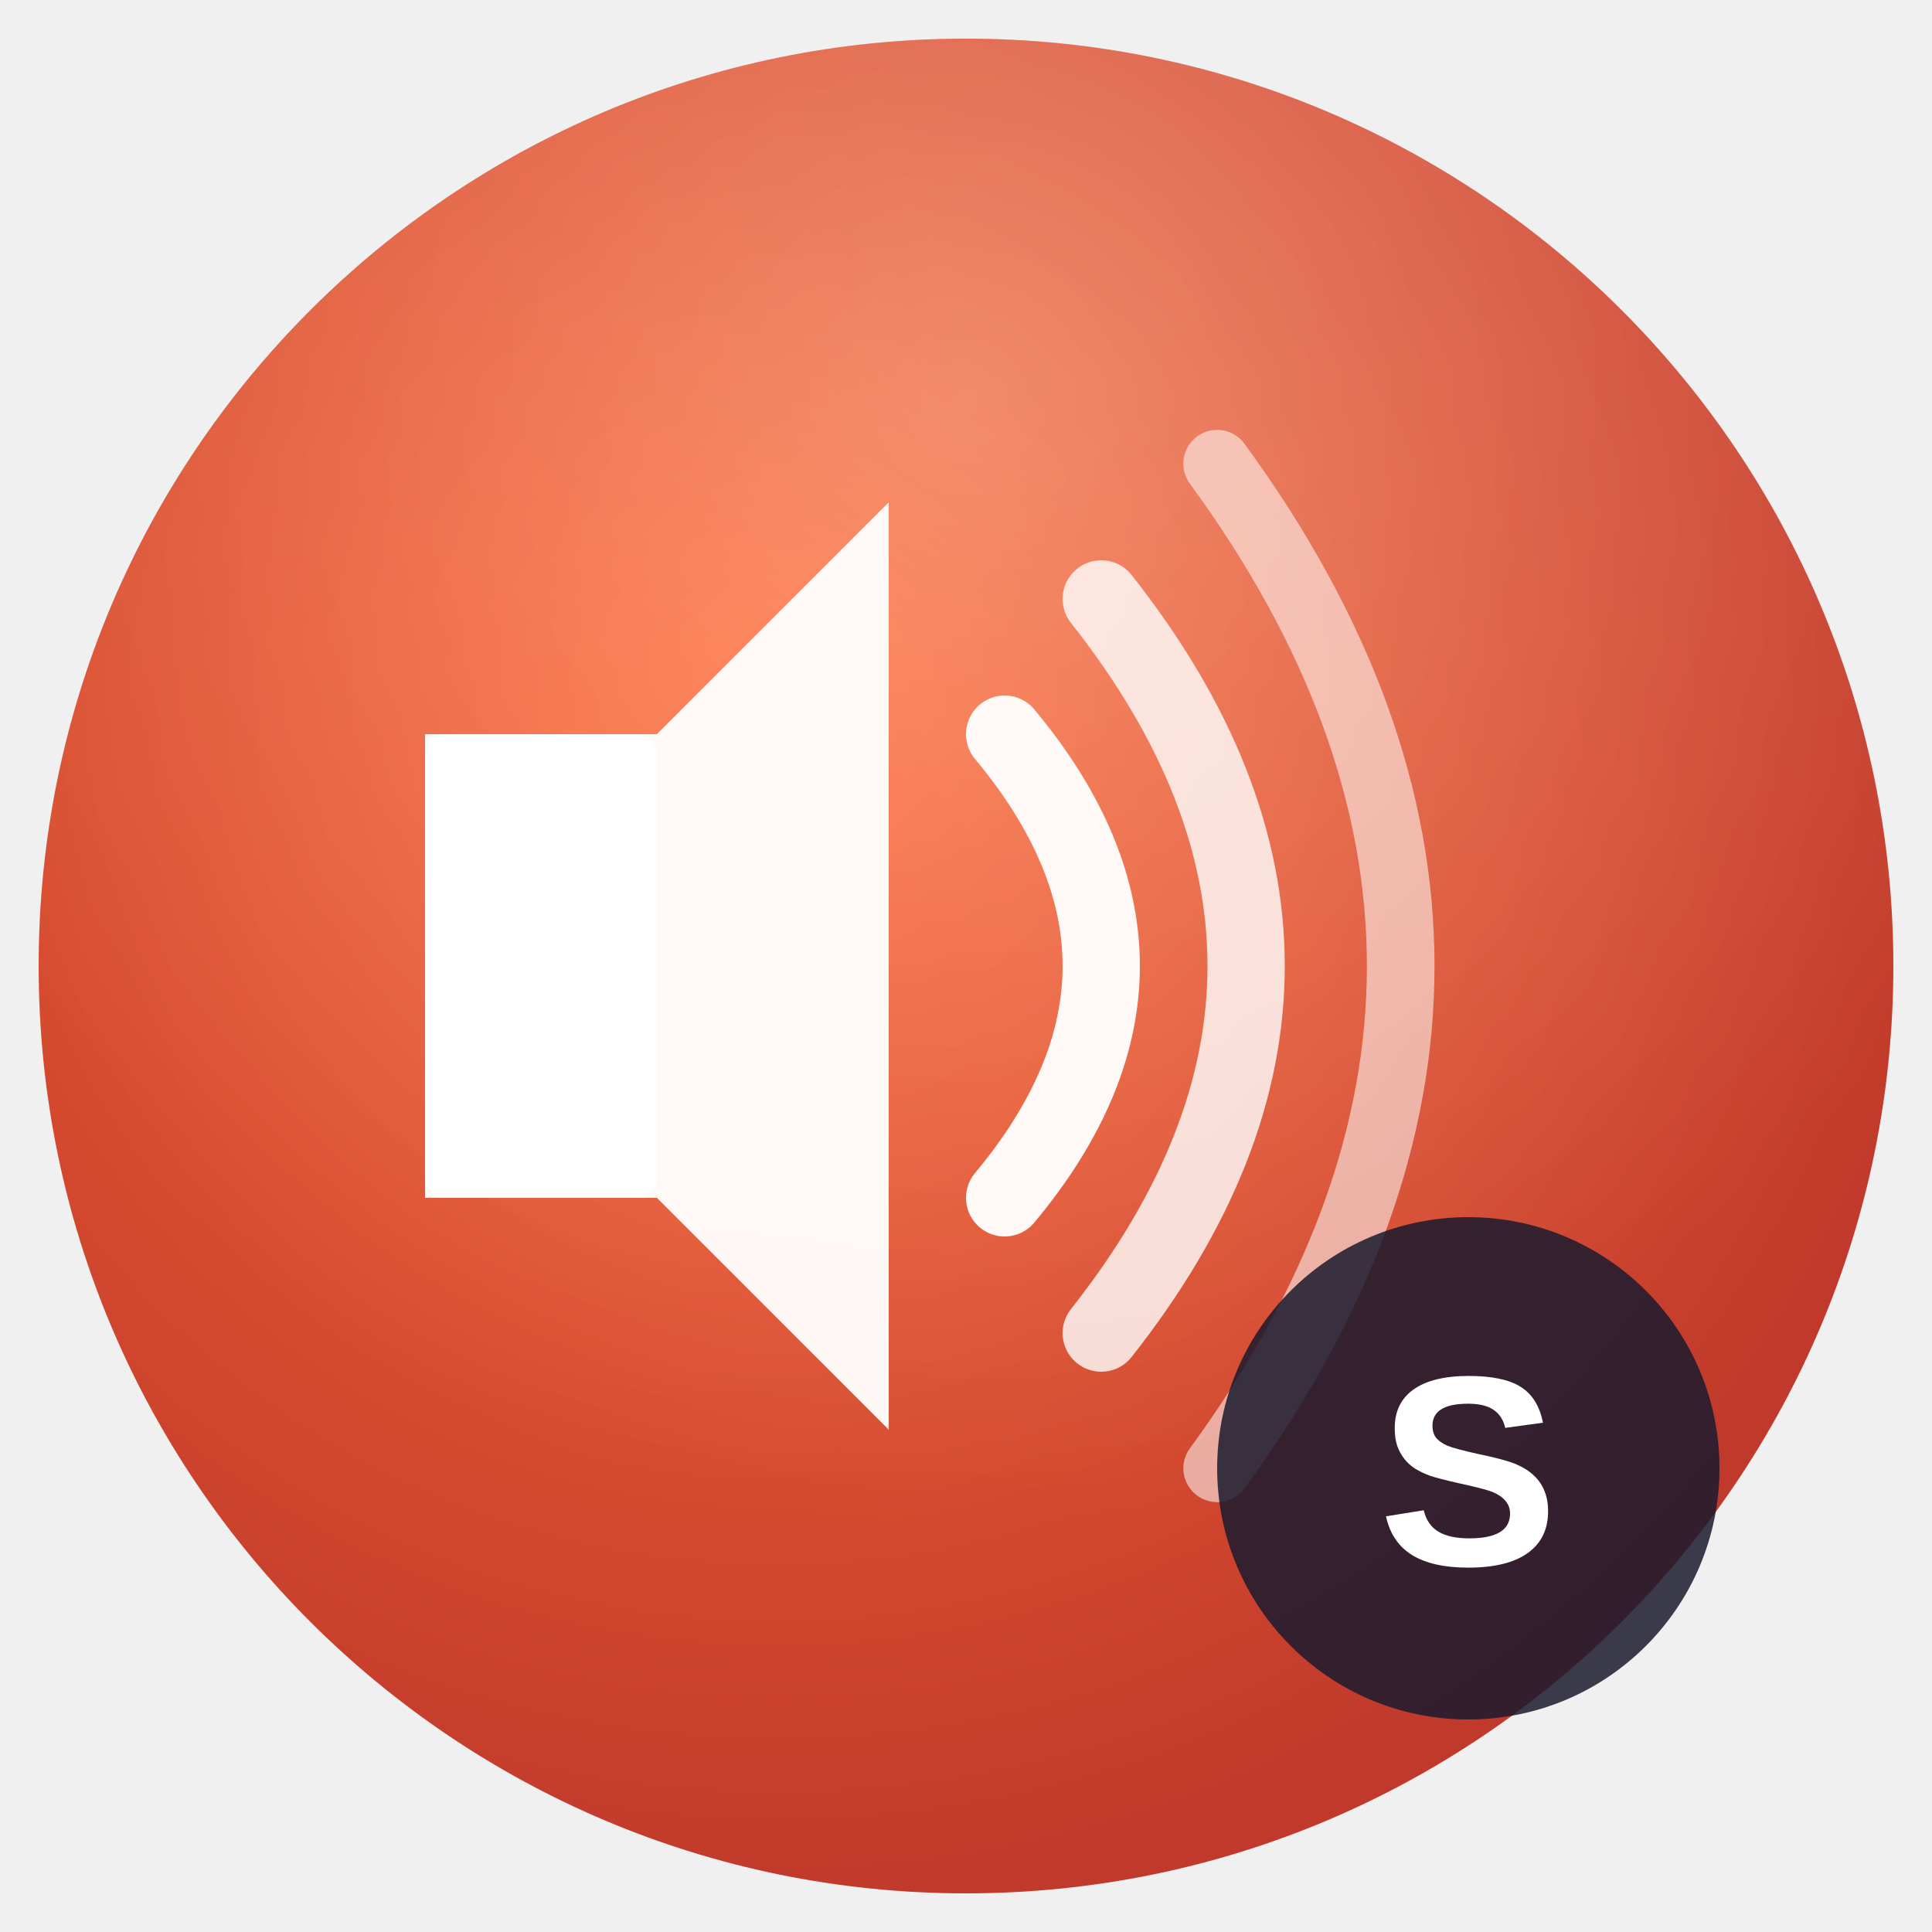
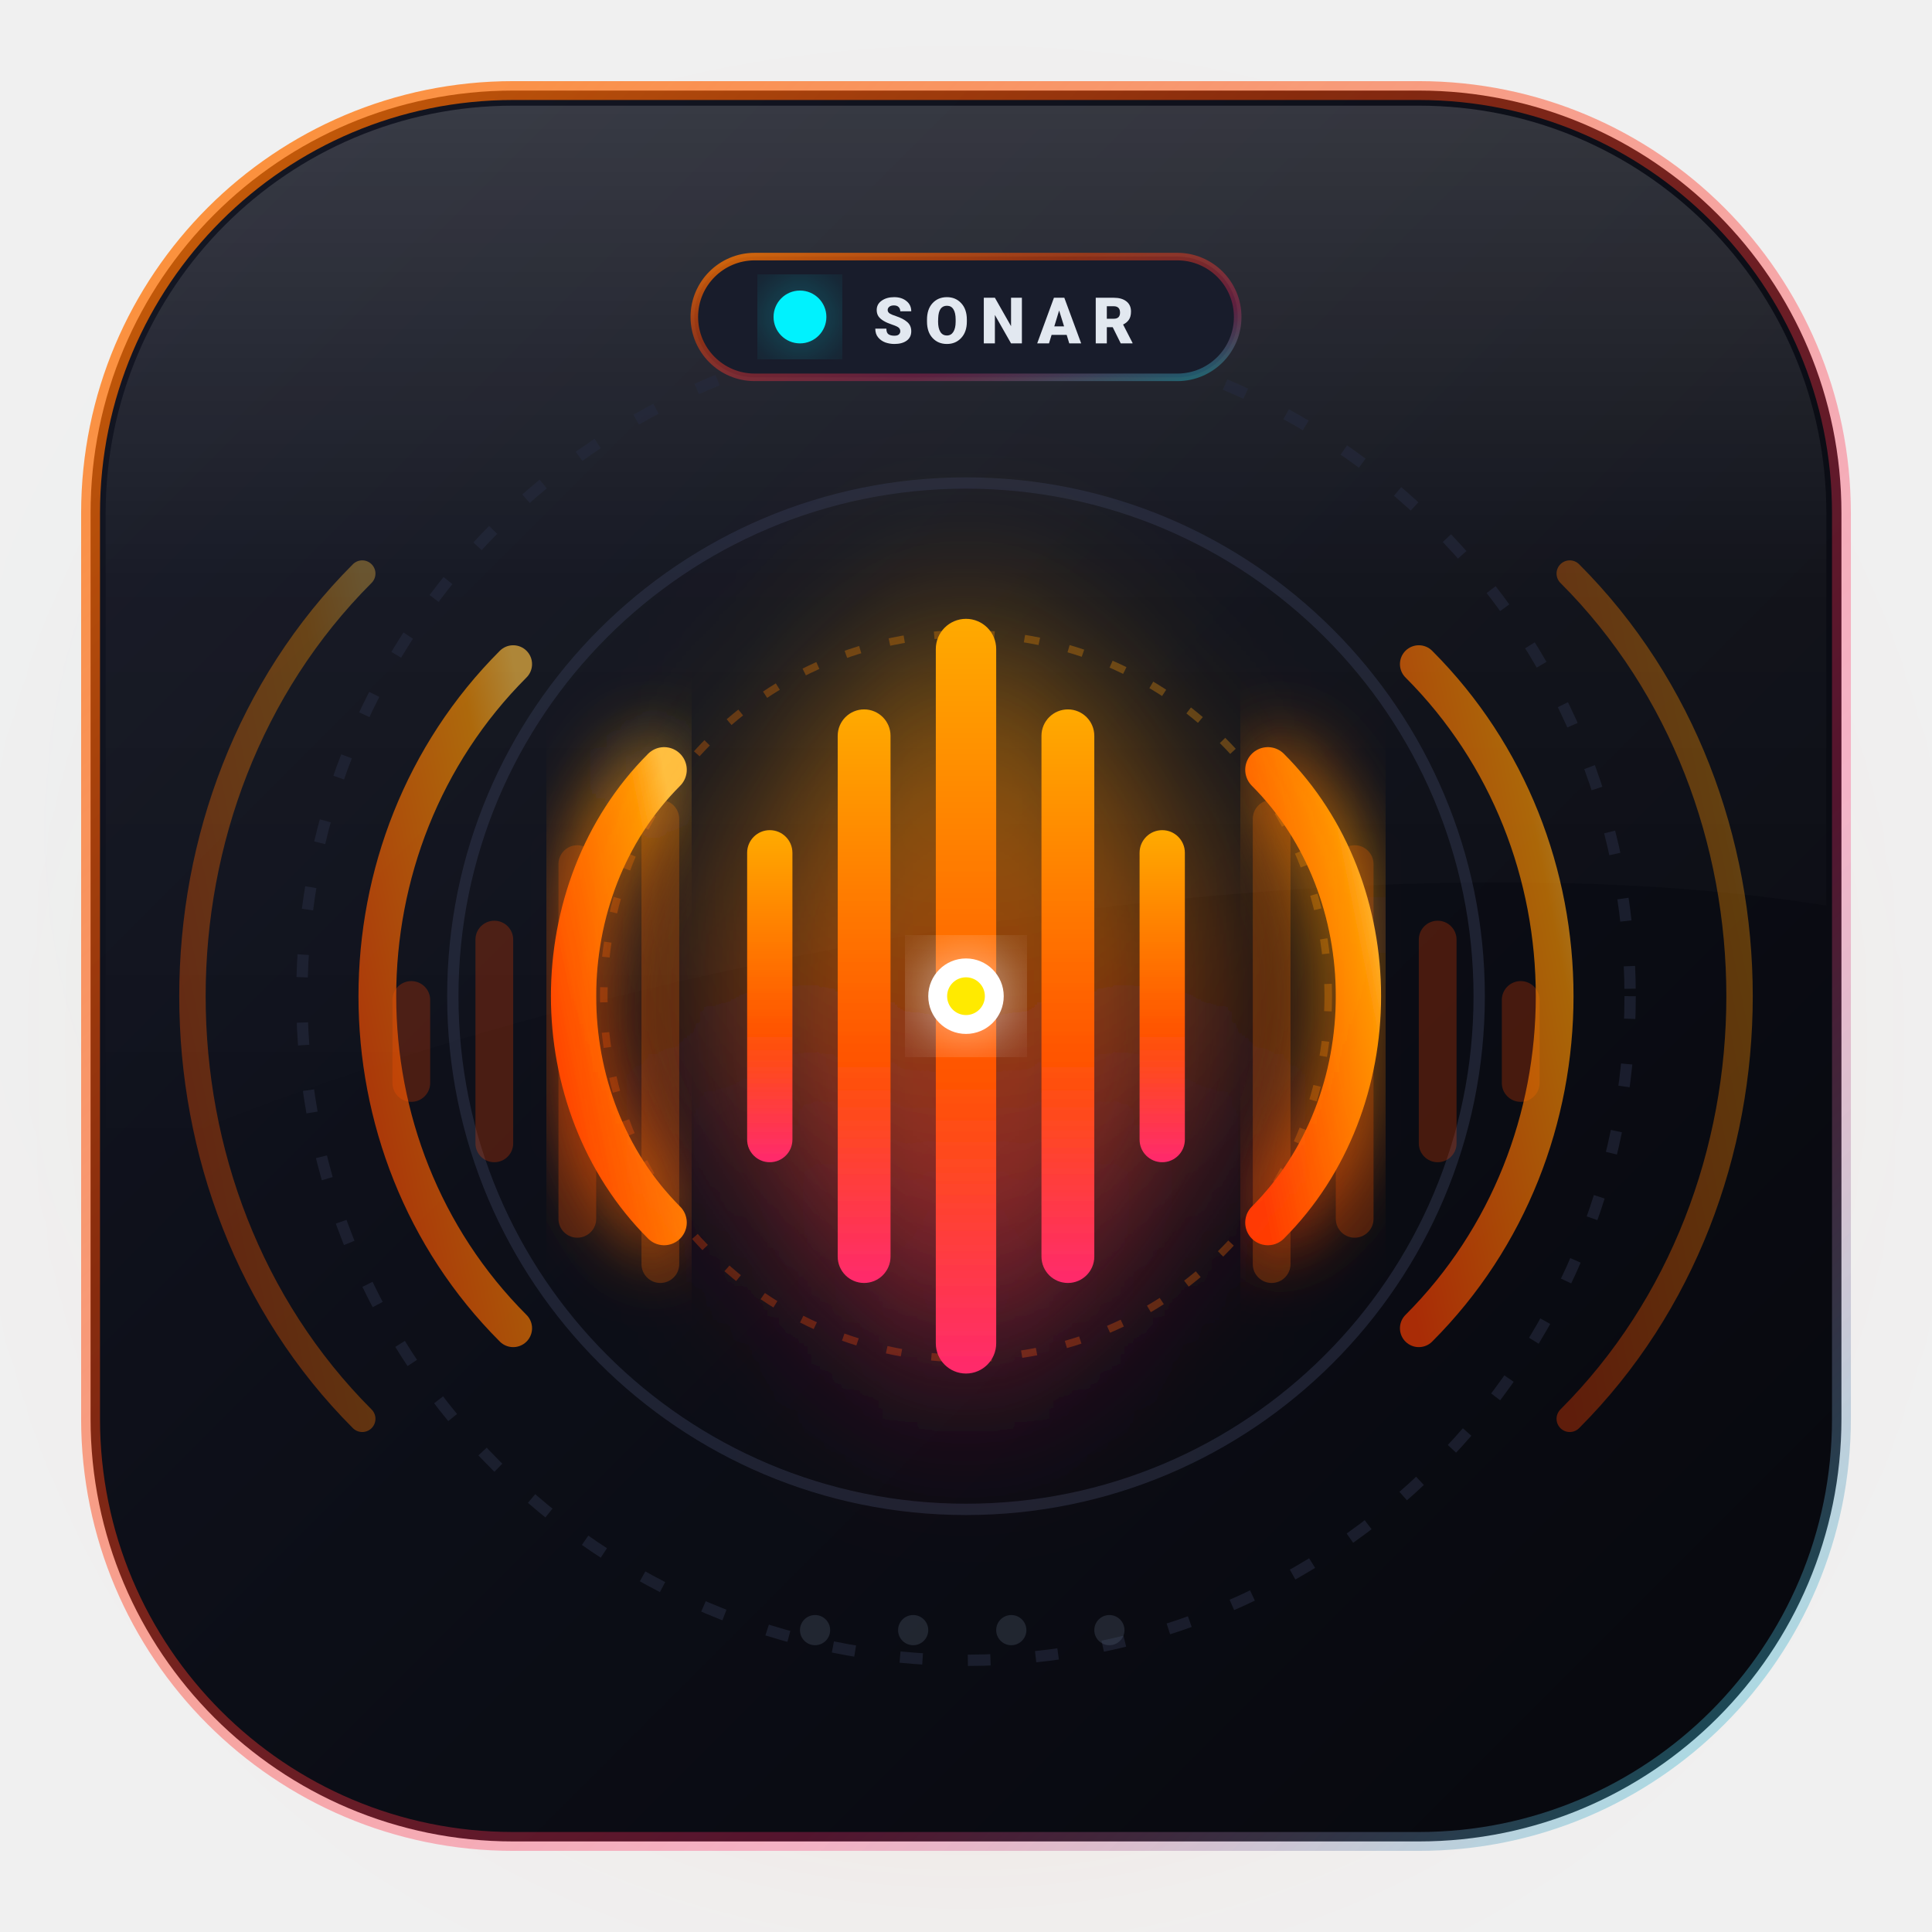
- <svg xmlns="http://www.w3.org/2000/svg" viewBox="0 0 100 100" width="100" height="100">
+ <svg xmlns="http://www.w3.org/2000/svg" viewBox="0 0 256 256" width="256" height="256">
  <defs>
-     <radialGradient id="bgGrad" cx="40%" cy="35%" r="65%">
-       <stop offset="0%" stop-color="#ff6b35" />
-       <stop offset="100%" stop-color="#c0392b" />
-     </radialGradient>
-     <radialGradient id="gloss" cx="50%" cy="20%" r="60%">
-       <stop offset="0%" stop-color="rgba(255,255,255,0.28)" />
-       <stop offset="100%" stop-color="rgba(255,255,255,0)" />
-     </radialGradient>
+     <linearGradient id="bgGrad" x1="0%" y1="0%" x2="100%" y2="100%">
+       <stop offset="0%" stop-color="#141724" />
+       <stop offset="50%" stop-color="#0c0e17" />
+       <stop offset="100%" stop-color="#07080d" />
+     </linearGradient>
+     <linearGradient id="borderGrad" x1="0%" y1="0%" x2="100%" y2="100%">
+       <stop offset="0%" stop-color="#ff7b00" stop-opacity="0.8" />
+       <stop offset="35%" stop-color="#ff4500" stop-opacity="0.5" />
+       <stop offset="70%" stop-color="#ff2a6d" stop-opacity="0.3" />
+       <stop offset="100%" stop-color="#05d9e8" stop-opacity="0.4" />
+     </linearGradient>
+     <linearGradient id="sonarGrad" x1="0%" y1="100%" x2="100%" y2="0%">
+       <stop offset="0%" stop-color="#ff3e00" />
+       <stop offset="40%" stop-color="#ff6a00" />
+       <stop offset="80%" stop-color="#ff9500" />
+       <stop offset="100%" stop-color="#ffc043" />
+     </linearGradient>
+     <linearGradient id="eqGrad" x1="0%" y1="100%" x2="0%" y2="0%">
+       <stop offset="0%" stop-color="#ff2a6d" />
+       <stop offset="40%" stop-color="#ff5500" />
+       <stop offset="100%" stop-color="#ffaa00" />
+     </linearGradient>
+     <linearGradient id="cyanGrad" x1="0%" y1="0%" x2="100%" y2="100%">
+       <stop offset="0%" stop-color="#00f2fe" />
+       <stop offset="100%" stop-color="#4facfe" />
+     </linearGradient>
+     <linearGradient id="glassGrad" x1="0%" y1="0%" x2="0%" y2="100%">
+       <stop offset="0%" stop-color="#ffffff" stop-opacity="0.16" />
+       <stop offset="45%" stop-color="#ffffff" stop-opacity="0.03" />
+       <stop offset="100%" stop-color="#ffffff" stop-opacity="0" />
+     </linearGradient>
+     <filter id="coreGlow" x="-50%" y="-50%" width="200%" height="200%">
+       <feGaussianBlur stdDeviation="12" result="blur" />
+       <feMerge>
+         <feMergeNode in="blur" />
+         <feMergeNode in="SourceGraphic" />
+       </feMerge>
+     </filter>
+     <filter id="softGlow" x="-30%" y="-30%" width="160%" height="160%">
+       <feGaussianBlur stdDeviation="5" result="blur" />
+       <feMerge>
+         <feMergeNode in="blur" />
+         <feMergeNode in="SourceGraphic" />
+       </feMerge>
+     </filter>
+     <filter id="ambientBgGlow" x="-50%" y="-50%" width="200%" height="200%">
+       <feGaussianBlur stdDeviation="35" result="blur" />
+     </filter>
  </defs>
-   <circle cx="50" cy="50" r="48" fill="url(#bgGrad)" />
-   <circle cx="50" cy="50" r="48" fill="url(#gloss)" />
-   <polygon points="22,38 34,38 46,26 46,74 34,62 22,62" fill="white" opacity="0.95" />
-   <rect x="22" y="38" width="12" height="24" rx="1" fill="white" opacity="0.95" />
-   <path d="M52,38 Q62,50 52,62" fill="none" stroke="white" stroke-width="4" stroke-linecap="round" opacity="0.95" />
-   <path d="M57,31 Q72,50 57,69" fill="none" stroke="white" stroke-width="4" stroke-linecap="round" opacity="0.80" />
-   <path d="M63,24 Q82,50 63,76" fill="none" stroke="white" stroke-width="3.5" stroke-linecap="round" opacity="0.55" />
-   <circle cx="76" cy="76" r="13" fill="#1a1a2e" opacity="0.85" />
-   <text x="76" y="81" text-anchor="middle" font-family="'Arial Black', Arial, sans-serif" font-weight="900" font-size="14" fill="white">S</text>
+   <circle cx="128" cy="138" r="75" fill="#ff4d00" opacity="0.32" filter="url(#ambientBgGlow)" />
+   <circle cx="90" cy="110" r="45" fill="#00f2fe" opacity="0.14" filter="url(#ambientBgGlow)" />
+   <rect x="12" y="12" width="232" height="232" rx="56" ry="56" fill="url(#bgGrad)" />
+   <rect x="12" y="12" width="232" height="232" rx="56" ry="56" fill="none" stroke="url(#borderGrad)" stroke-width="2.5" />
+   <path d="M14,68 C14,38.17 38.17,14 68,14 L188,14 C217.83,14 242,38.17 242,68 L242,120 C180,110 80,125 14,155 Z" fill="url(#glassGrad)" />
+   <circle cx="128" cy="132" r="88" fill="none" stroke="#252a3d" stroke-width="1.5" stroke-dasharray="3 6" opacity="0.6" />
+   <circle cx="128" cy="132" r="68" fill="none" stroke="#323850" stroke-width="1.5" stroke-opacity="0.5" />
+   <circle cx="128" cy="132" r="48" fill="none" stroke="url(#sonarGrad)" stroke-width="1" stroke-opacity="0.3" stroke-dasharray="2 4" />
+   <g opacity="0.25" transform="translate(0, 4)">
+     <rect x="52" y="126" width="5" height="16" rx="2.5" fill="#ff4500" />
+     <rect x="63" y="118" width="5" height="32" rx="2.5" fill="#ff4500" />
+     <rect x="74" y="108" width="5" height="52" rx="2.5" fill="#ff5500" />
+     <rect x="85" y="102" width="5" height="64" rx="2.5" fill="#ff6a00" />
+     <rect x="166" y="102" width="5" height="64" rx="2.5" fill="#ff6a00" />
+     <rect x="177" y="108" width="5" height="52" rx="2.5" fill="#ff5500" />
+     <rect x="188" y="118" width="5" height="32" rx="2.5" fill="#ff4500" />
+     <rect x="199" y="126" width="5" height="16" rx="2.5" fill="#ff4500" />
+   </g>
+   <path d="M88,102 C72,118 72,146 88,162" fill="none" stroke="url(#sonarGrad)" stroke-width="6" stroke-linecap="round" filter="url(#softGlow)" />
+   <path d="M68,88 C44,112 44,152 68,176" fill="none" stroke="url(#sonarGrad)" stroke-width="5" stroke-linecap="round" stroke-opacity="0.65" />
+   <path d="M48,76 C18,106 18,158 48,188" fill="none" stroke="url(#sonarGrad)" stroke-width="3.5" stroke-linecap="round" stroke-opacity="0.35" />
+   <path d="M168,102 C184,118 184,146 168,162" fill="none" stroke="url(#sonarGrad)" stroke-width="6" stroke-linecap="round" filter="url(#softGlow)" />
+   <path d="M188,88 C212,112 212,152 188,176" fill="none" stroke="url(#sonarGrad)" stroke-width="5" stroke-linecap="round" stroke-opacity="0.65" />
+   <path d="M208,76 C238,106 238,158 208,188" fill="none" stroke="url(#sonarGrad)" stroke-width="3.5" stroke-linecap="round" stroke-opacity="0.35" />
+   <g filter="url(#coreGlow)">
+     <rect x="124" y="82" width="8" height="100" rx="4" fill="url(#eqGrad)" />
+     <rect x="111" y="94" width="7" height="76" rx="3.5" fill="url(#eqGrad)" />
+     <rect x="138" y="94" width="7" height="76" rx="3.5" fill="url(#eqGrad)" />
+     <rect x="99" y="110" width="6" height="44" rx="3" fill="url(#eqGrad)" />
+     <rect x="151" y="110" width="6" height="44" rx="3" fill="url(#eqGrad)" />
+   </g>
+   <circle cx="128" cy="132" r="5" fill="#ffffff" filter="url(#softGlow)" />
+   <circle cx="128" cy="132" r="2.5" fill="#ffea00" />
+   <g transform="translate(128, 42)">
+     <rect x="-36" y="-8" width="72" height="16" rx="8" fill="#181c2b" stroke="url(#borderGrad)" stroke-width="1" />
+     <circle cx="-22" cy="0" r="3.5" fill="#00f2fe" filter="url(#softGlow)" />
+     <text x="5" y="3.5" text-anchor="middle" font-family="system-ui, -apple-system, BlinkMacSystemFont, 'Segoe UI', Roboto, sans-serif" font-weight="800" font-size="8.5" fill="#e2e8f0" letter-spacing="1.5">SONAR</text>
+   </g>
+   <g opacity="0.35" fill="#4a5568">
+     <circle cx="108" cy="216" r="2" />
+     <circle cx="121" cy="216" r="2" />
+     <circle cx="134" cy="216" r="2" />
+     <circle cx="147" cy="216" r="2" />
+   </g>
</svg>
